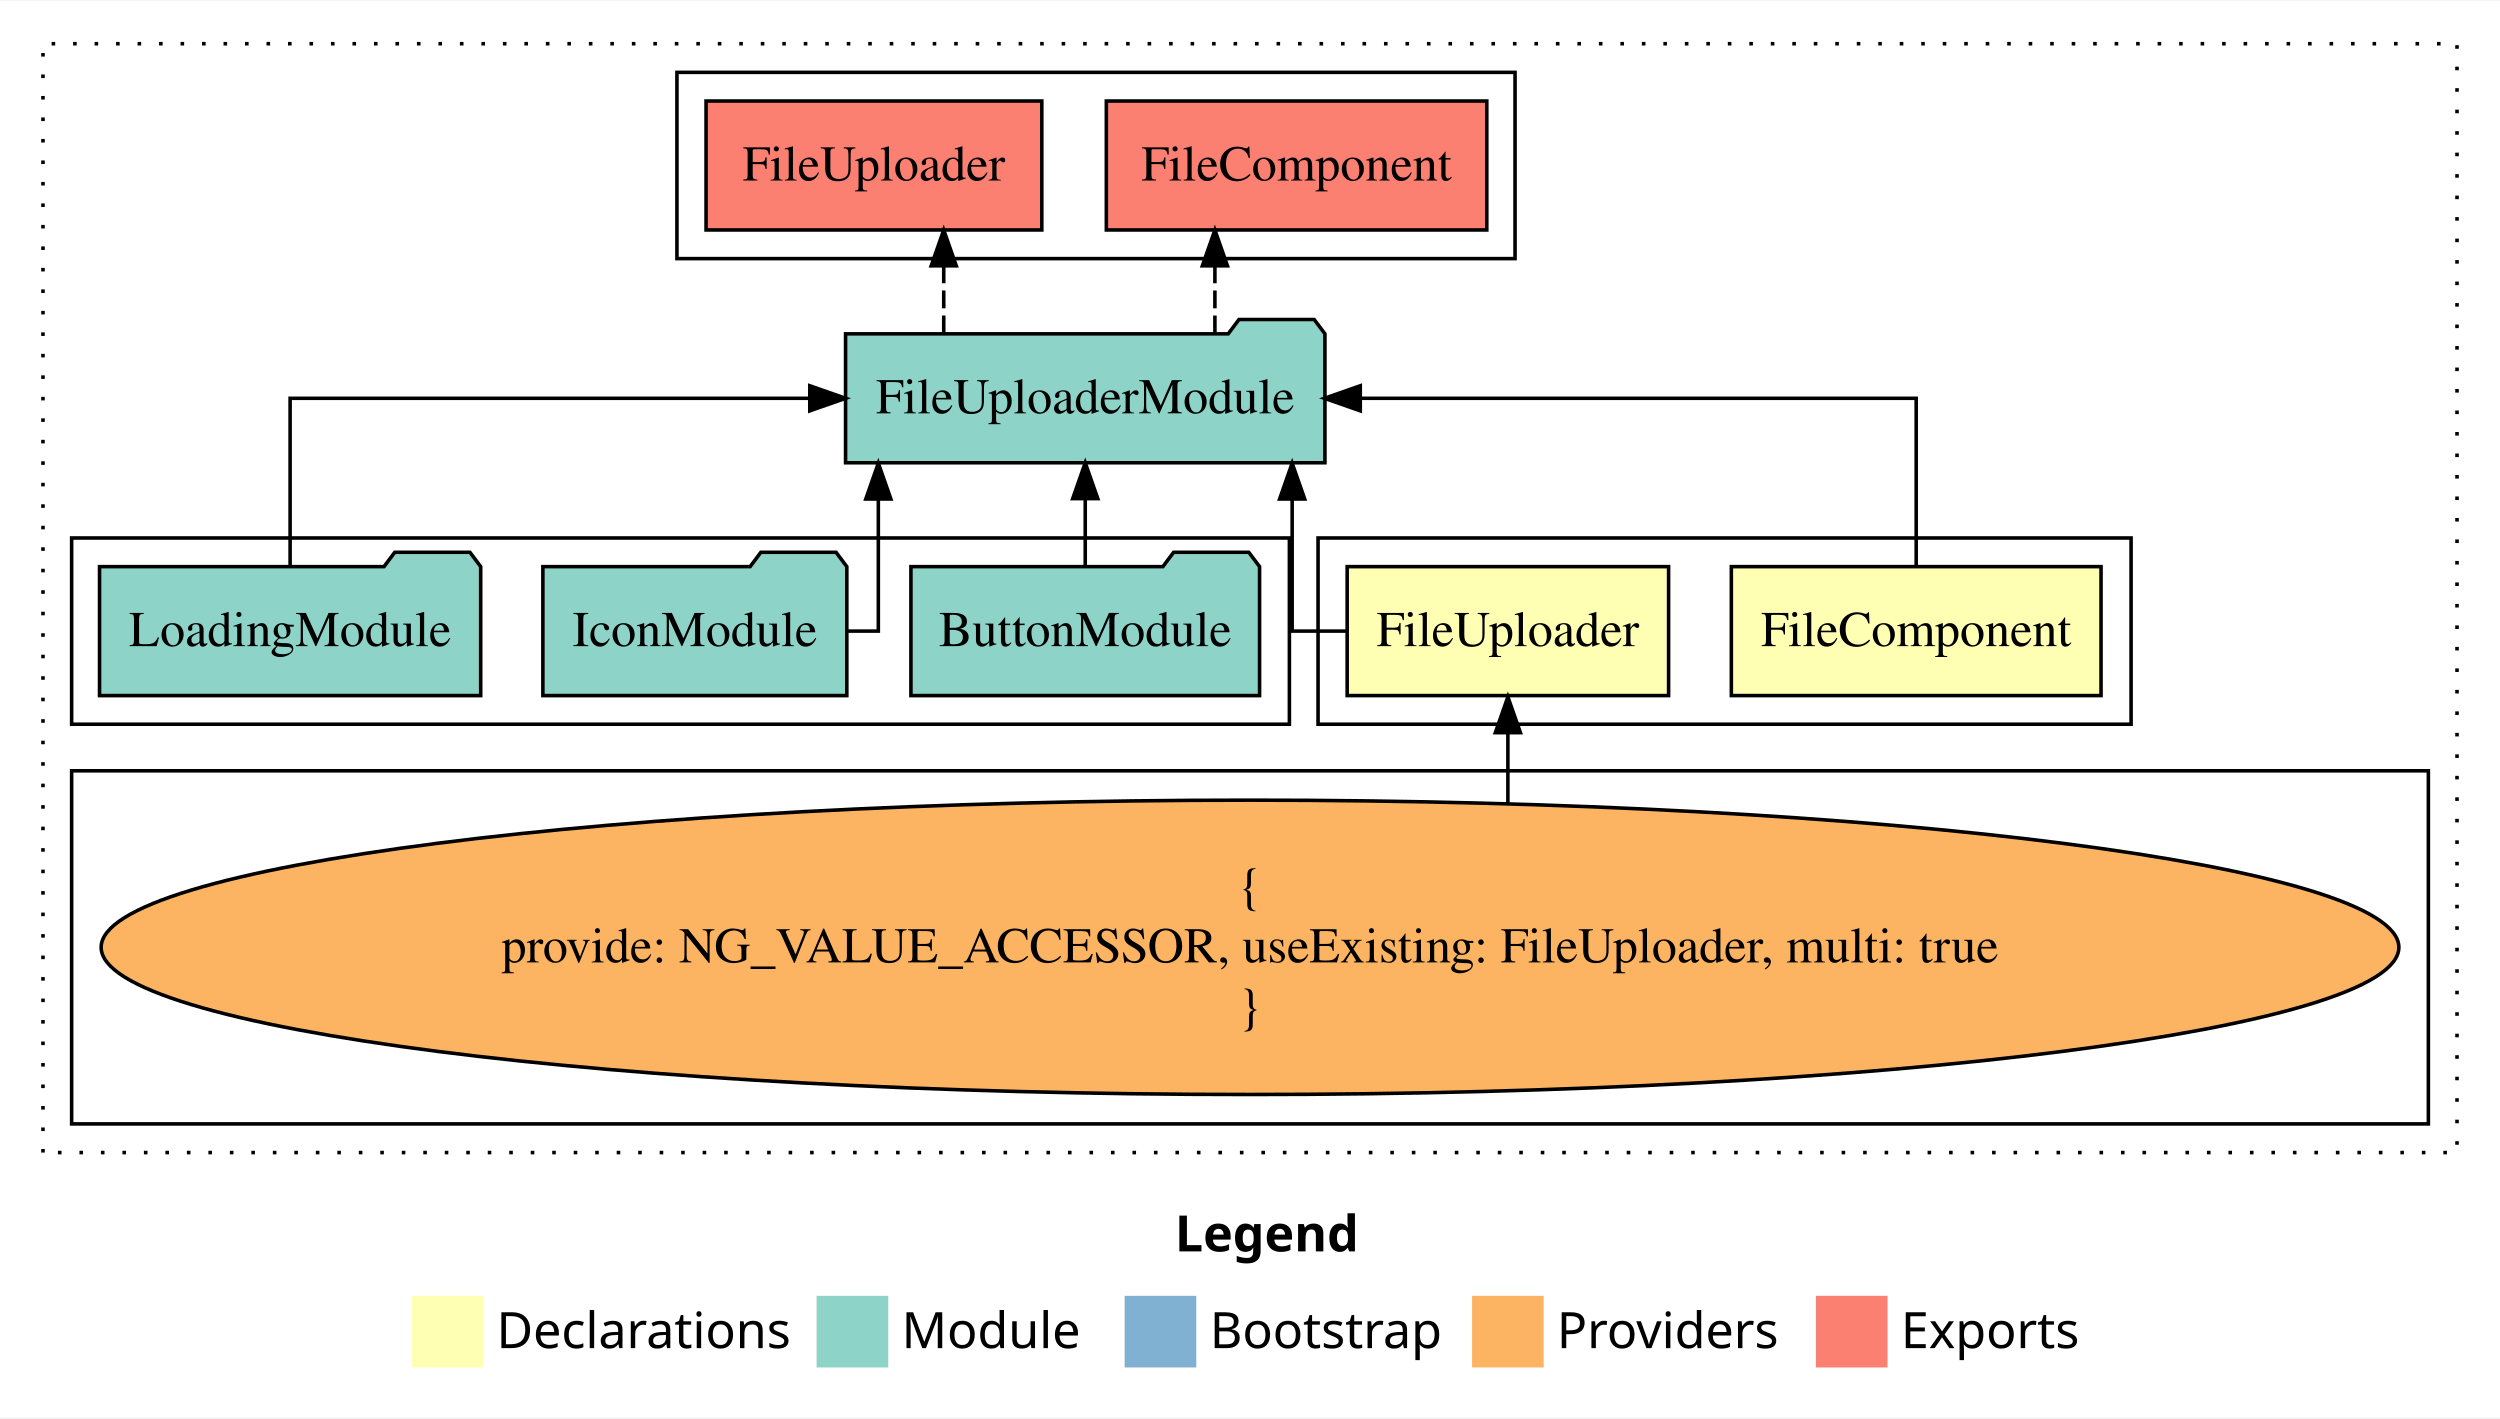
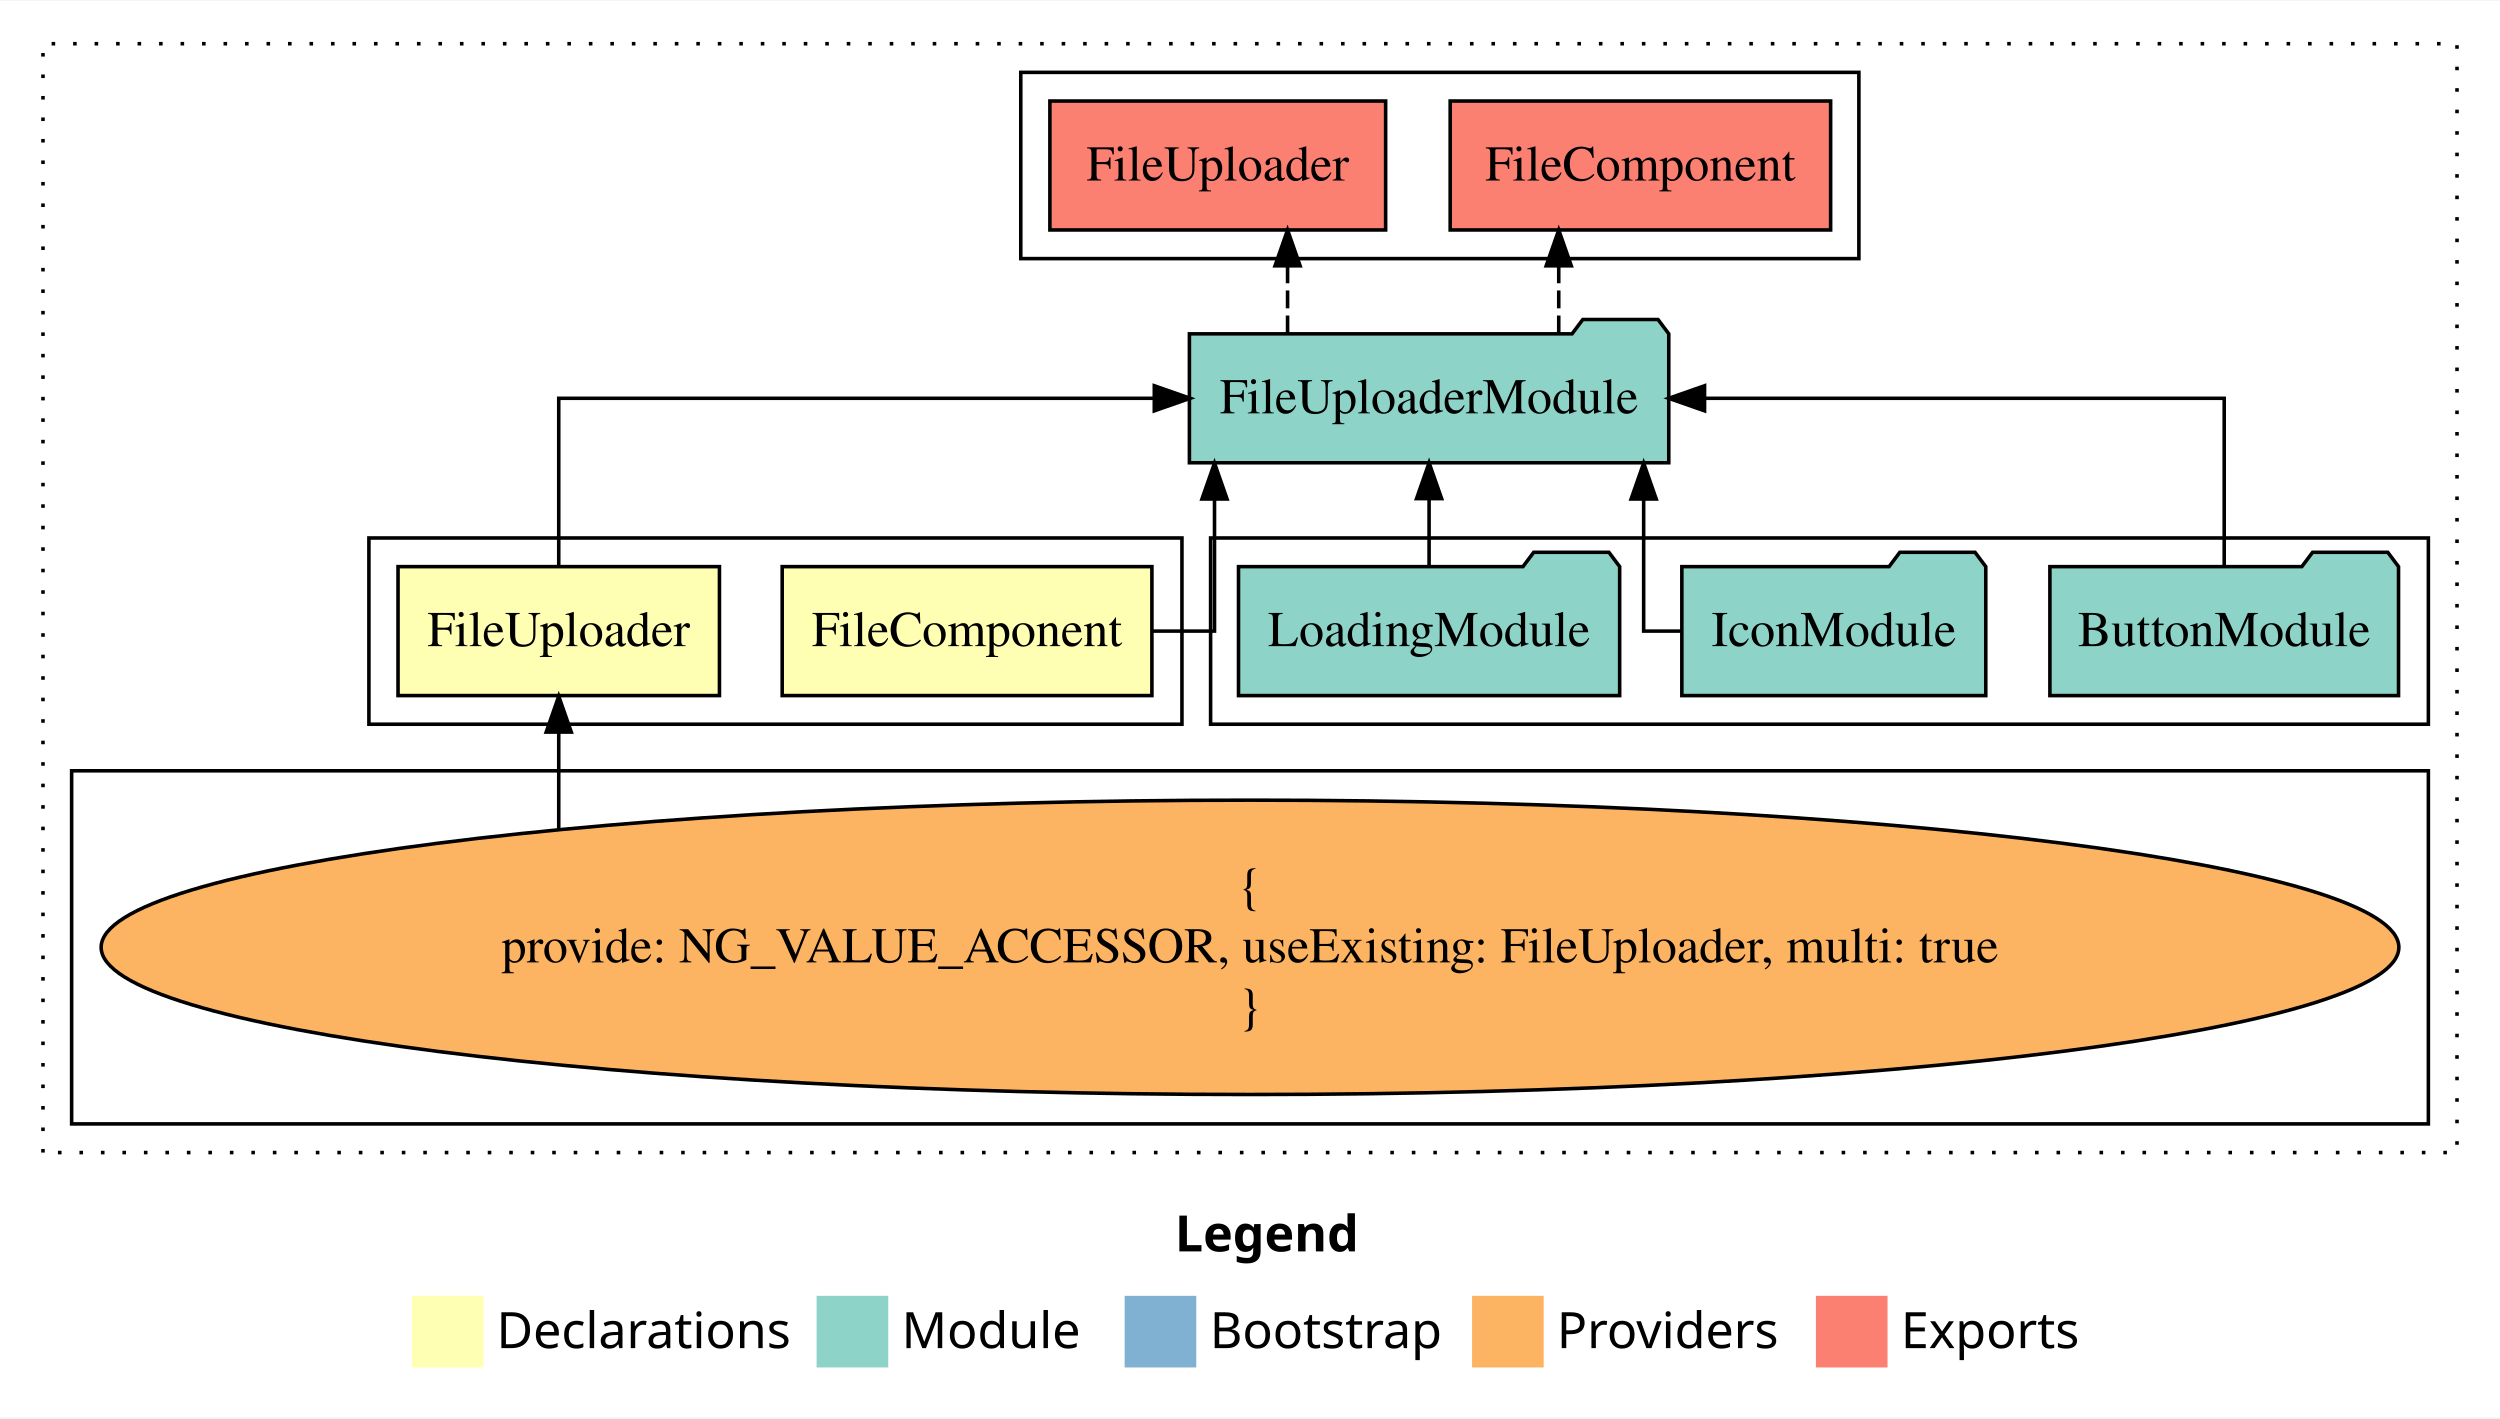
<svg xmlns="http://www.w3.org/2000/svg" width="698pt" height="396pt" viewBox="0.00 0.00 698.00 395.59">
  <g id="graph0" class="graph" transform="scale(1 1) rotate(0) translate(4 391.59)">
    <polygon fill="white" stroke="transparent" points="-4,4 -4,-391.59 694,-391.59 694,4 -4,4" />
    <text text-anchor="start" x="324.01" y="-42.4" font-family="Times-12" font-weight="bold" font-size="14.00">Legend</text>
    <polygon fill="#ffffb3" stroke="transparent" points="111,-10 111,-30 131,-30 131,-10 111,-10" />
    <text text-anchor="start" x="134.63" y="-15.4" font-family="Times-12" font-size="14.00">  Declarations</text>
    <polygon fill="#8dd3c7" stroke="transparent" points="224,-10 224,-30 244,-30 244,-10 224,-10" />
    <text text-anchor="start" x="247.73" y="-15.4" font-family="Times-12" font-size="14.00">  Module</text>
    <polygon fill="#80b1d3" stroke="transparent" points="310,-10 310,-30 330,-30 330,-10 310,-10" />
    <text text-anchor="start" x="333.78" y="-15.4" font-family="Times-12" font-size="14.00">  Bootstrap</text>
    <polygon fill="#fdb462" stroke="transparent" points="407,-10 407,-30 427,-30 427,-10 407,-10" />
    <text text-anchor="start" x="430.67" y="-15.4" font-family="Times-12" font-size="14.00">  Providers</text>
    <polygon fill="#fb8072" stroke="transparent" points="503,-10 503,-30 523,-30 523,-10 503,-10" />
    <text text-anchor="start" x="526.73" y="-15.4" font-family="Times-12" font-size="14.00">  Exports</text>
    <g id="clust1" class="cluster">
      <polygon fill="none" stroke="black" stroke-dasharray="1,5" points="8,-70 8,-379.59 682,-379.59 682,-70 8,-70" />
    </g>
    <g id="clust2" class="cluster">
-       <polygon fill="none" stroke="black" points="364,-189.59 364,-241.59 591,-241.59 591,-189.59 364,-189.59" />
+       <polygon fill="none" stroke="black" points="99,-189.59 99,-241.59 326,-241.59 326,-189.59 99,-189.59" />
+     </g>
+     <g id="clust6" class="cluster">
+       <polygon fill="none" stroke="black" points="281,-319.59 281,-371.59 515,-371.59 515,-319.59 281,-319.59" />
+     </g>
+     <g id="clust5" class="cluster">
+       <polygon fill="none" stroke="black" points="334,-189.59 334,-241.59 674,-241.59 674,-189.59 334,-189.59" />
    </g>
    <g id="clust4" class="cluster">
      <polygon fill="none" stroke="black" points="16,-78 16,-176.59 674,-176.59 674,-78 16,-78" />
    </g>
-     <g id="clust6" class="cluster">
-       <polygon fill="none" stroke="black" points="185,-319.59 185,-371.59 419,-371.59 419,-319.59 185,-319.59" />
-     </g>
-     <g id="clust5" class="cluster">
-       <polygon fill="none" stroke="black" points="16,-189.59 16,-241.59 356,-241.59 356,-189.59 16,-189.59" />
-     </g>
    <g id="node1" class="node">
-       <polygon fill="#ffffb3" stroke="black" points="582.61,-233.59 479.39,-233.59 479.39,-197.59 582.61,-197.59 582.61,-233.59" />
-       <text text-anchor="middle" x="531" y="-211.39" font-family="Times,serif" font-size="14.00">FileComponent</text>
+       <polygon fill="#ffffb3" stroke="black" points="317.61,-233.59 214.39,-233.59 214.39,-197.59 317.61,-197.59 317.61,-233.59" />
+       <text text-anchor="middle" x="266" y="-211.39" font-family="Times,serif" font-size="14.00">FileComponent</text>
    </g>
    <g id="node3" class="node">
-       <polygon fill="#8dd3c7" stroke="black" points="365.92,-298.59 362.92,-302.59 341.92,-302.59 338.92,-298.59 232.08,-298.59 232.08,-262.59 365.92,-262.59 365.92,-298.59" />
-       <text text-anchor="middle" x="299" y="-276.39" font-family="Times,serif" font-size="14.00">FileUploaderModule</text>
+       <polygon fill="#8dd3c7" stroke="black" points="461.92,-298.59 458.92,-302.59 437.92,-302.59 434.92,-298.59 328.08,-298.59 328.08,-262.59 461.92,-262.59 461.92,-298.59" />
+       <text text-anchor="middle" x="395" y="-276.39" font-family="Times,serif" font-size="14.00">FileUploaderModule</text>
    </g>
    <g id="edge1" class="edge">
-       <path fill="none" stroke="black" d="M531,-233.7C531,-252.93 531,-280.59 531,-280.59 531,-280.59 375.79,-280.59 375.79,-280.59" />
-       <polygon fill="black" stroke="black" points="375.79,-277.09 365.79,-280.59 375.79,-284.09 375.79,-277.09" />
+       <path fill="none" stroke="black" d="M317.66,-215.59C327.66,-215.59 335.09,-215.59 335.09,-215.59 335.09,-215.59 335.09,-252.48 335.09,-252.48" />
+       <polygon fill="black" stroke="black" points="331.59,-252.48 335.09,-262.48 338.59,-252.48 331.59,-252.48" />
    </g>
    <g id="node2" class="node">
-       <polygon fill="#ffffb3" stroke="black" points="461.87,-233.59 372.13,-233.59 372.13,-197.59 461.87,-197.59 461.87,-233.59" />
-       <text text-anchor="middle" x="417" y="-211.39" font-family="Times,serif" font-size="14.00">FileUploader</text>
+       <polygon fill="#ffffb3" stroke="black" points="196.87,-233.59 107.13,-233.59 107.13,-197.59 196.87,-197.59 196.87,-233.59" />
+       <text text-anchor="middle" x="152" y="-211.39" font-family="Times,serif" font-size="14.00">FileUploader</text>
    </g>
    <g id="edge2" class="edge">
-       <path fill="none" stroke="black" d="M371.97,-215.59C363.26,-215.59 356.77,-215.59 356.77,-215.59 356.77,-215.59 356.77,-252.48 356.77,-252.48" />
-       <polygon fill="black" stroke="black" points="353.27,-252.48 356.77,-262.48 360.27,-252.48 353.27,-252.48" />
+       <path fill="none" stroke="black" d="M152,-233.7C152,-252.93 152,-280.59 152,-280.59 152,-280.59 318.28,-280.59 318.28,-280.59" />
+       <polygon fill="black" stroke="black" points="318.28,-284.09 328.28,-280.59 318.28,-277.09 318.28,-284.09" />
    </g>
    <g id="node8" class="node">
-       <polygon fill="#fb8072" stroke="black" points="411.11,-363.59 304.89,-363.59 304.89,-327.59 411.11,-327.59 411.11,-363.59" />
-       <text text-anchor="middle" x="358" y="-341.39" font-family="Times,serif" font-size="14.00">FileComponent </text>
+       <polygon fill="#fb8072" stroke="black" points="507.11,-363.59 400.89,-363.59 400.89,-327.59 507.11,-327.59 507.11,-363.59" />
+       <text text-anchor="middle" x="454" y="-341.39" font-family="Times,serif" font-size="14.00">FileComponent </text>
    </g>
    <g id="edge7" class="edge">
-       <path fill="none" stroke="black" stroke-dasharray="5,2" d="M335.2,-298.7C335.2,-298.7 335.2,-317.58 335.2,-317.58" />
-       <polygon fill="black" stroke="black" points="331.7,-317.58 335.2,-327.58 338.7,-317.58 331.7,-317.58" />
+       <path fill="none" stroke="black" stroke-dasharray="5,2" d="M431.2,-298.7C431.2,-298.7 431.2,-317.58 431.2,-317.58" />
+       <polygon fill="black" stroke="black" points="427.7,-317.58 431.2,-327.58 434.7,-317.58 427.7,-317.58" />
    </g>
    <g id="node9" class="node">
-       <polygon fill="#fb8072" stroke="black" points="286.87,-363.59 193.13,-363.59 193.13,-327.59 286.87,-327.59 286.87,-363.59" />
-       <text text-anchor="middle" x="240" y="-341.39" font-family="Times,serif" font-size="14.00">FileUploader </text>
+       <polygon fill="#fb8072" stroke="black" points="382.87,-363.59 289.13,-363.59 289.13,-327.59 382.87,-327.59 382.87,-363.59" />
+       <text text-anchor="middle" x="336" y="-341.39" font-family="Times,serif" font-size="14.00">FileUploader </text>
    </g>
    <g id="edge8" class="edge">
-       <path fill="none" stroke="black" stroke-dasharray="5,2" d="M259.49,-298.7C259.49,-298.7 259.49,-317.58 259.49,-317.58" />
-       <polygon fill="black" stroke="black" points="255.99,-317.58 259.49,-327.58 262.99,-317.58 255.99,-317.58" />
+       <path fill="none" stroke="black" stroke-dasharray="5,2" d="M355.49,-298.7C355.49,-298.7 355.49,-317.58 355.49,-317.58" />
+       <polygon fill="black" stroke="black" points="351.99,-317.58 355.49,-327.58 358.99,-317.58 351.99,-317.58" />
    </g>
    <g id="node4" class="node">
      <ellipse fill="#fdb462" stroke="black" cx="345" cy="-127.3" rx="320.76" ry="41.09" />
      <text text-anchor="middle" x="345" y="-139.9" font-family="Times,serif" font-size="14.00">{</text>
      <text text-anchor="middle" x="345" y="-123.1" font-family="Times,serif" font-size="14.00">    provide: NG_VALUE_ACCESSOR, useExisting: FileUploader, multi: true</text>
      <text text-anchor="middle" x="345" y="-106.3" font-family="Times,serif" font-size="14.00">}</text>
    </g>
    <g id="edge3" class="edge">
-       <path fill="none" stroke="black" d="M417,-167.57C417,-167.57 417,-187.23 417,-187.23" />
-       <polygon fill="black" stroke="black" points="413.5,-187.23 417,-197.23 420.5,-187.23 413.5,-187.23" />
+       <path fill="none" stroke="black" d="M152,-160.42C152,-160.42 152,-187.4 152,-187.4" />
+       <polygon fill="black" stroke="black" points="148.5,-187.4 152,-197.4 155.5,-187.4 148.5,-187.4" />
    </g>
    <g id="node5" class="node">
-       <polygon fill="#8dd3c7" stroke="black" points="347.67,-233.59 344.67,-237.59 323.67,-237.59 320.67,-233.59 250.33,-233.59 250.33,-197.59 347.67,-197.59 347.67,-233.59" />
-       <text text-anchor="middle" x="299" y="-211.39" font-family="Times,serif" font-size="14.00">ButtonModule</text>
+       <polygon fill="#8dd3c7" stroke="black" points="665.67,-233.59 662.67,-237.59 641.67,-237.59 638.67,-233.59 568.33,-233.59 568.33,-197.59 665.67,-197.59 665.67,-233.59" />
+       <text text-anchor="middle" x="617" y="-211.39" font-family="Times,serif" font-size="14.00">ButtonModule</text>
    </g>
    <g id="edge4" class="edge">
-       <path fill="none" stroke="black" d="M299,-233.7C299,-233.7 299,-252.58 299,-252.58" />
-       <polygon fill="black" stroke="black" points="295.5,-252.58 299,-262.58 302.5,-252.58 295.5,-252.58" />
+       <path fill="none" stroke="black" d="M617,-233.7C617,-252.93 617,-280.59 617,-280.59 617,-280.59 471.91,-280.59 471.91,-280.59" />
+       <polygon fill="black" stroke="black" points="471.91,-277.09 461.91,-280.59 471.91,-284.09 471.91,-277.09" />
    </g>
    <g id="node6" class="node">
-       <polygon fill="#8dd3c7" stroke="black" points="232.43,-233.59 229.43,-237.59 208.43,-237.59 205.43,-233.59 147.57,-233.59 147.57,-197.59 232.43,-197.59 232.43,-233.59" />
-       <text text-anchor="middle" x="190" y="-211.39" font-family="Times,serif" font-size="14.00">IconModule</text>
+       <polygon fill="#8dd3c7" stroke="black" points="550.43,-233.59 547.43,-237.59 526.43,-237.59 523.43,-233.59 465.57,-233.59 465.57,-197.59 550.43,-197.59 550.43,-233.59" />
+       <text text-anchor="middle" x="508" y="-211.39" font-family="Times,serif" font-size="14.00">IconModule</text>
    </g>
    <g id="edge5" class="edge">
-       <path fill="none" stroke="black" d="M232.31,-215.59C237.61,-215.59 241.23,-215.59 241.23,-215.59 241.23,-215.59 241.23,-252.48 241.23,-252.48" />
-       <polygon fill="black" stroke="black" points="237.73,-252.48 241.23,-262.48 244.73,-252.48 237.73,-252.48" />
+       <path fill="none" stroke="black" d="M465.65,-215.59C459.34,-215.59 454.91,-215.59 454.91,-215.59 454.91,-215.59 454.91,-252.48 454.91,-252.48" />
+       <polygon fill="black" stroke="black" points="451.41,-252.48 454.91,-262.48 458.41,-252.48 451.41,-252.48" />
    </g>
    <g id="node7" class="node">
-       <polygon fill="#8dd3c7" stroke="black" points="130.21,-233.59 127.21,-237.59 106.21,-237.59 103.21,-233.59 23.79,-233.59 23.79,-197.59 130.21,-197.59 130.21,-233.59" />
-       <text text-anchor="middle" x="77" y="-211.39" font-family="Times,serif" font-size="14.00">LoadingModule</text>
+       <polygon fill="#8dd3c7" stroke="black" points="448.21,-233.59 445.21,-237.59 424.21,-237.59 421.21,-233.59 341.79,-233.59 341.79,-197.59 448.21,-197.59 448.21,-233.59" />
+       <text text-anchor="middle" x="395" y="-211.39" font-family="Times,serif" font-size="14.00">LoadingModule</text>
    </g>
    <g id="edge6" class="edge">
-       <path fill="none" stroke="black" d="M77,-233.7C77,-252.93 77,-280.59 77,-280.59 77,-280.59 222.09,-280.59 222.09,-280.59" />
-       <polygon fill="black" stroke="black" points="222.09,-284.09 232.09,-280.59 222.09,-277.09 222.09,-284.09" />
+       <path fill="none" stroke="black" d="M395,-233.7C395,-233.7 395,-252.58 395,-252.58" />
+       <polygon fill="black" stroke="black" points="391.5,-252.58 395,-262.58 398.5,-252.58 391.5,-252.58" />
    </g>
  </g>
</svg>
